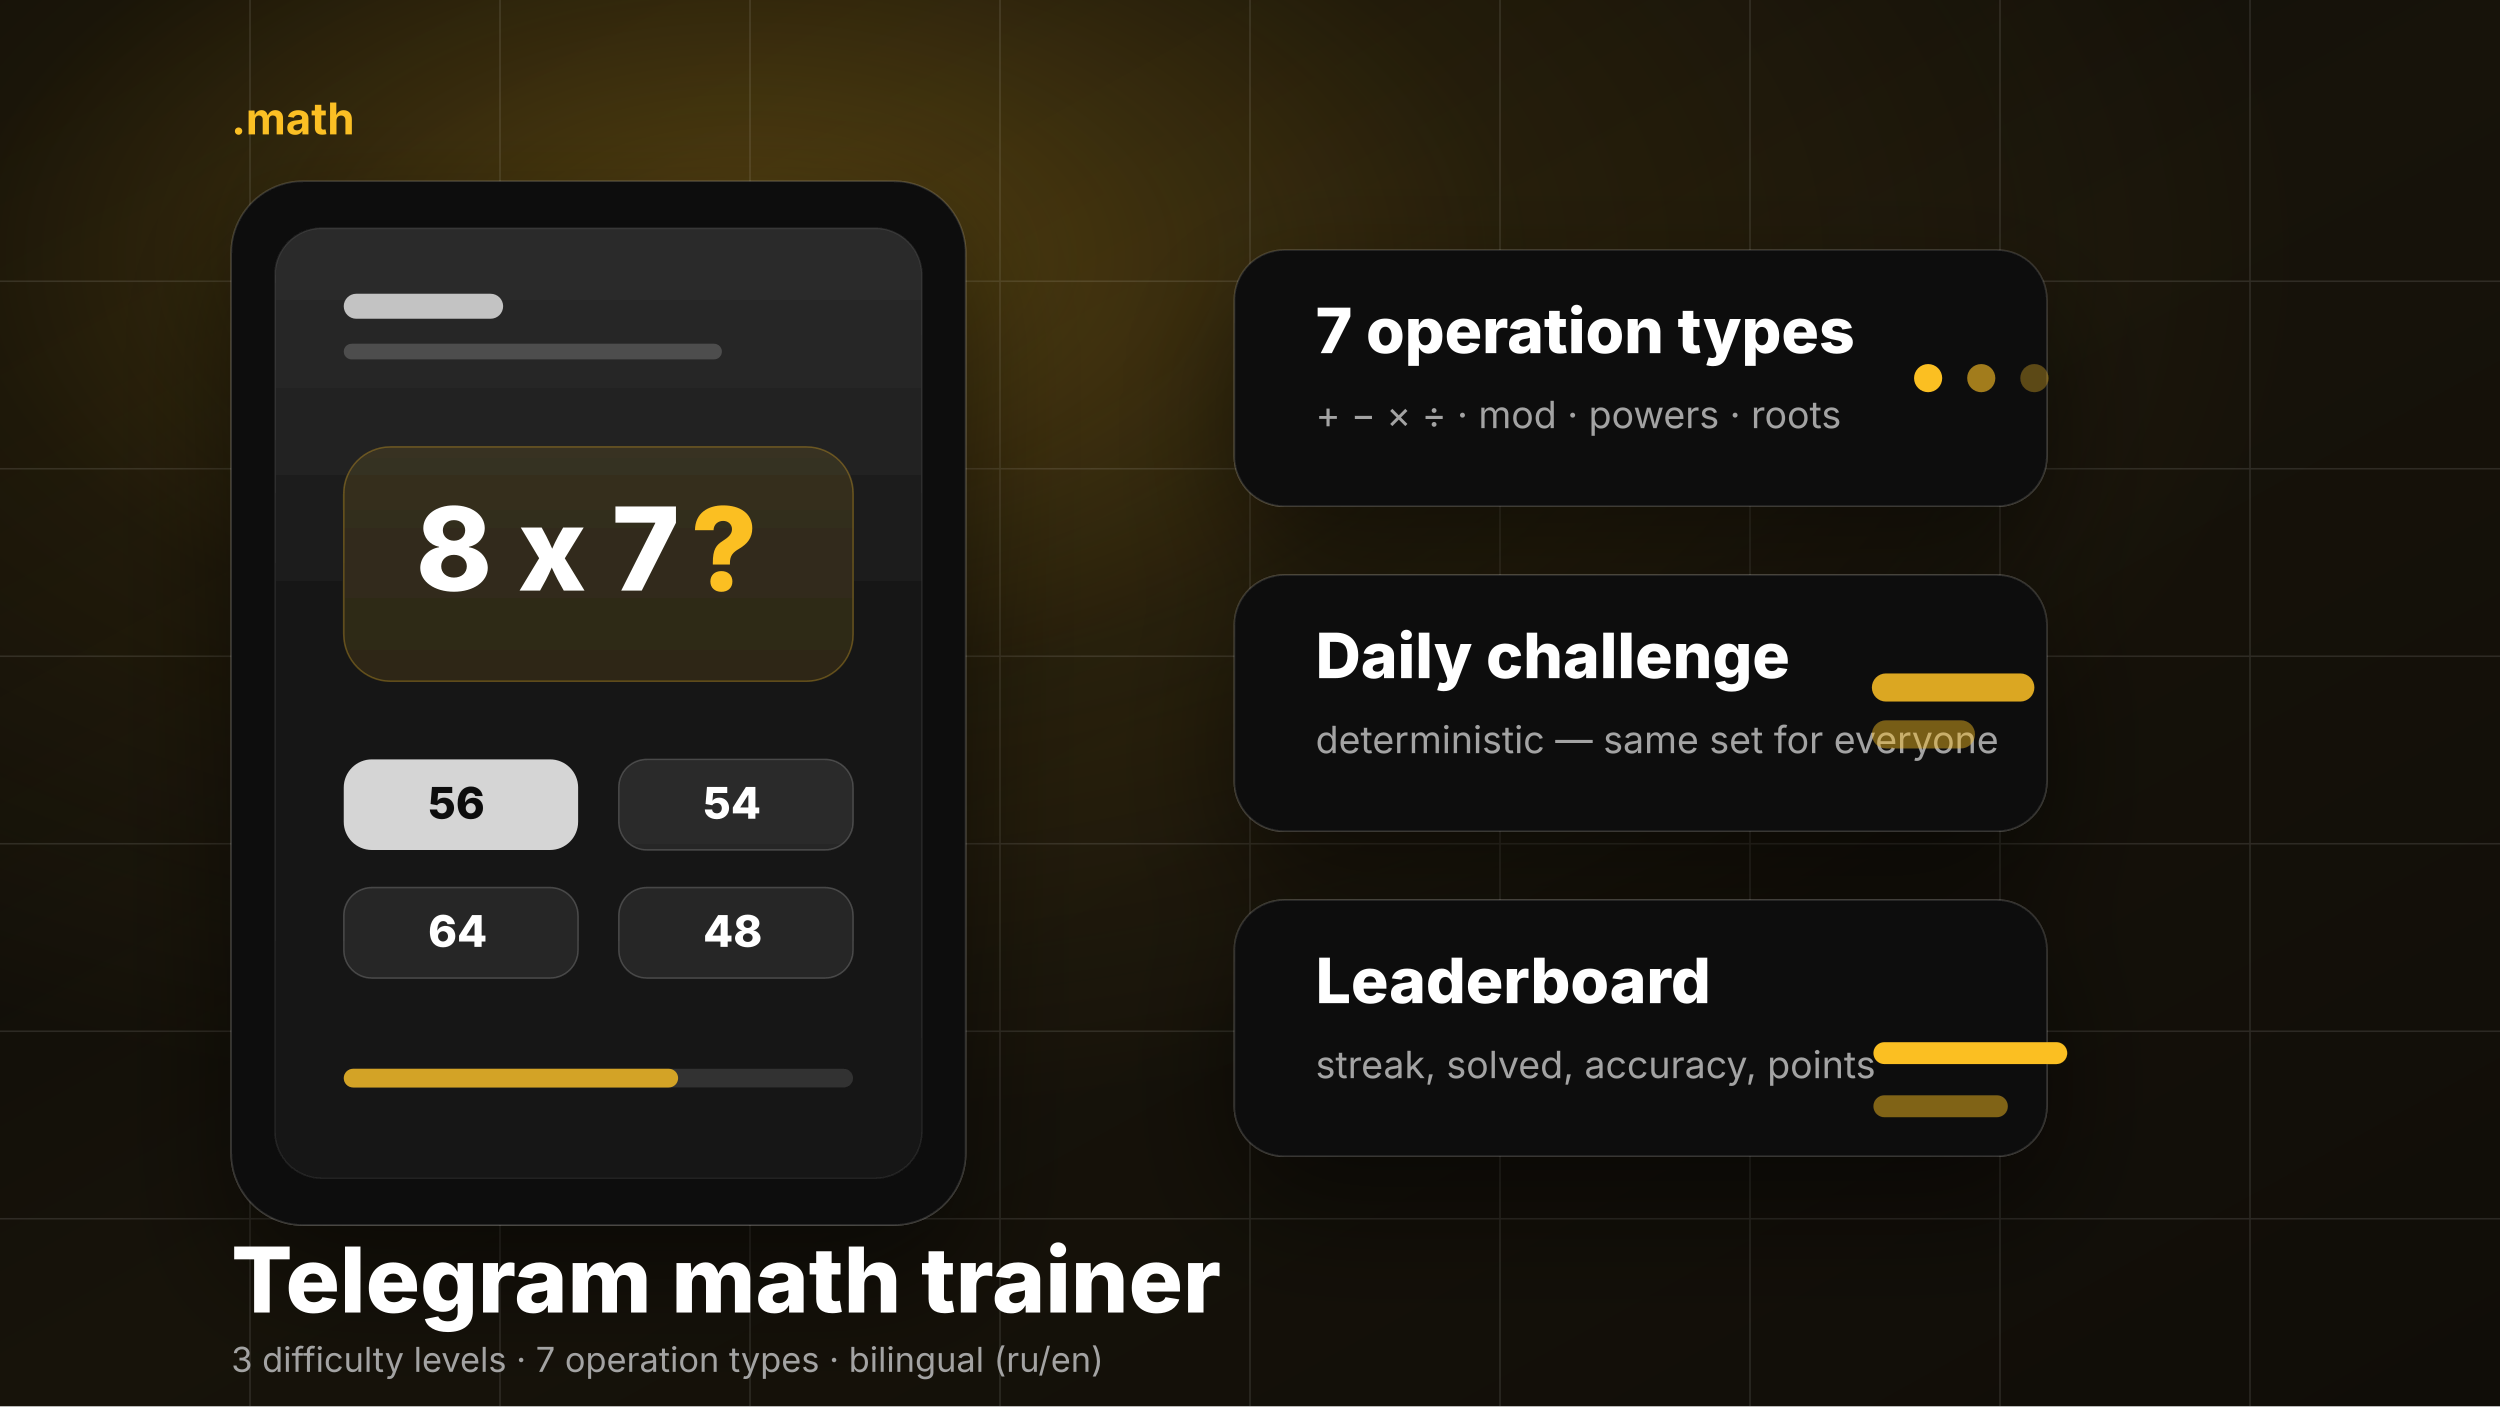
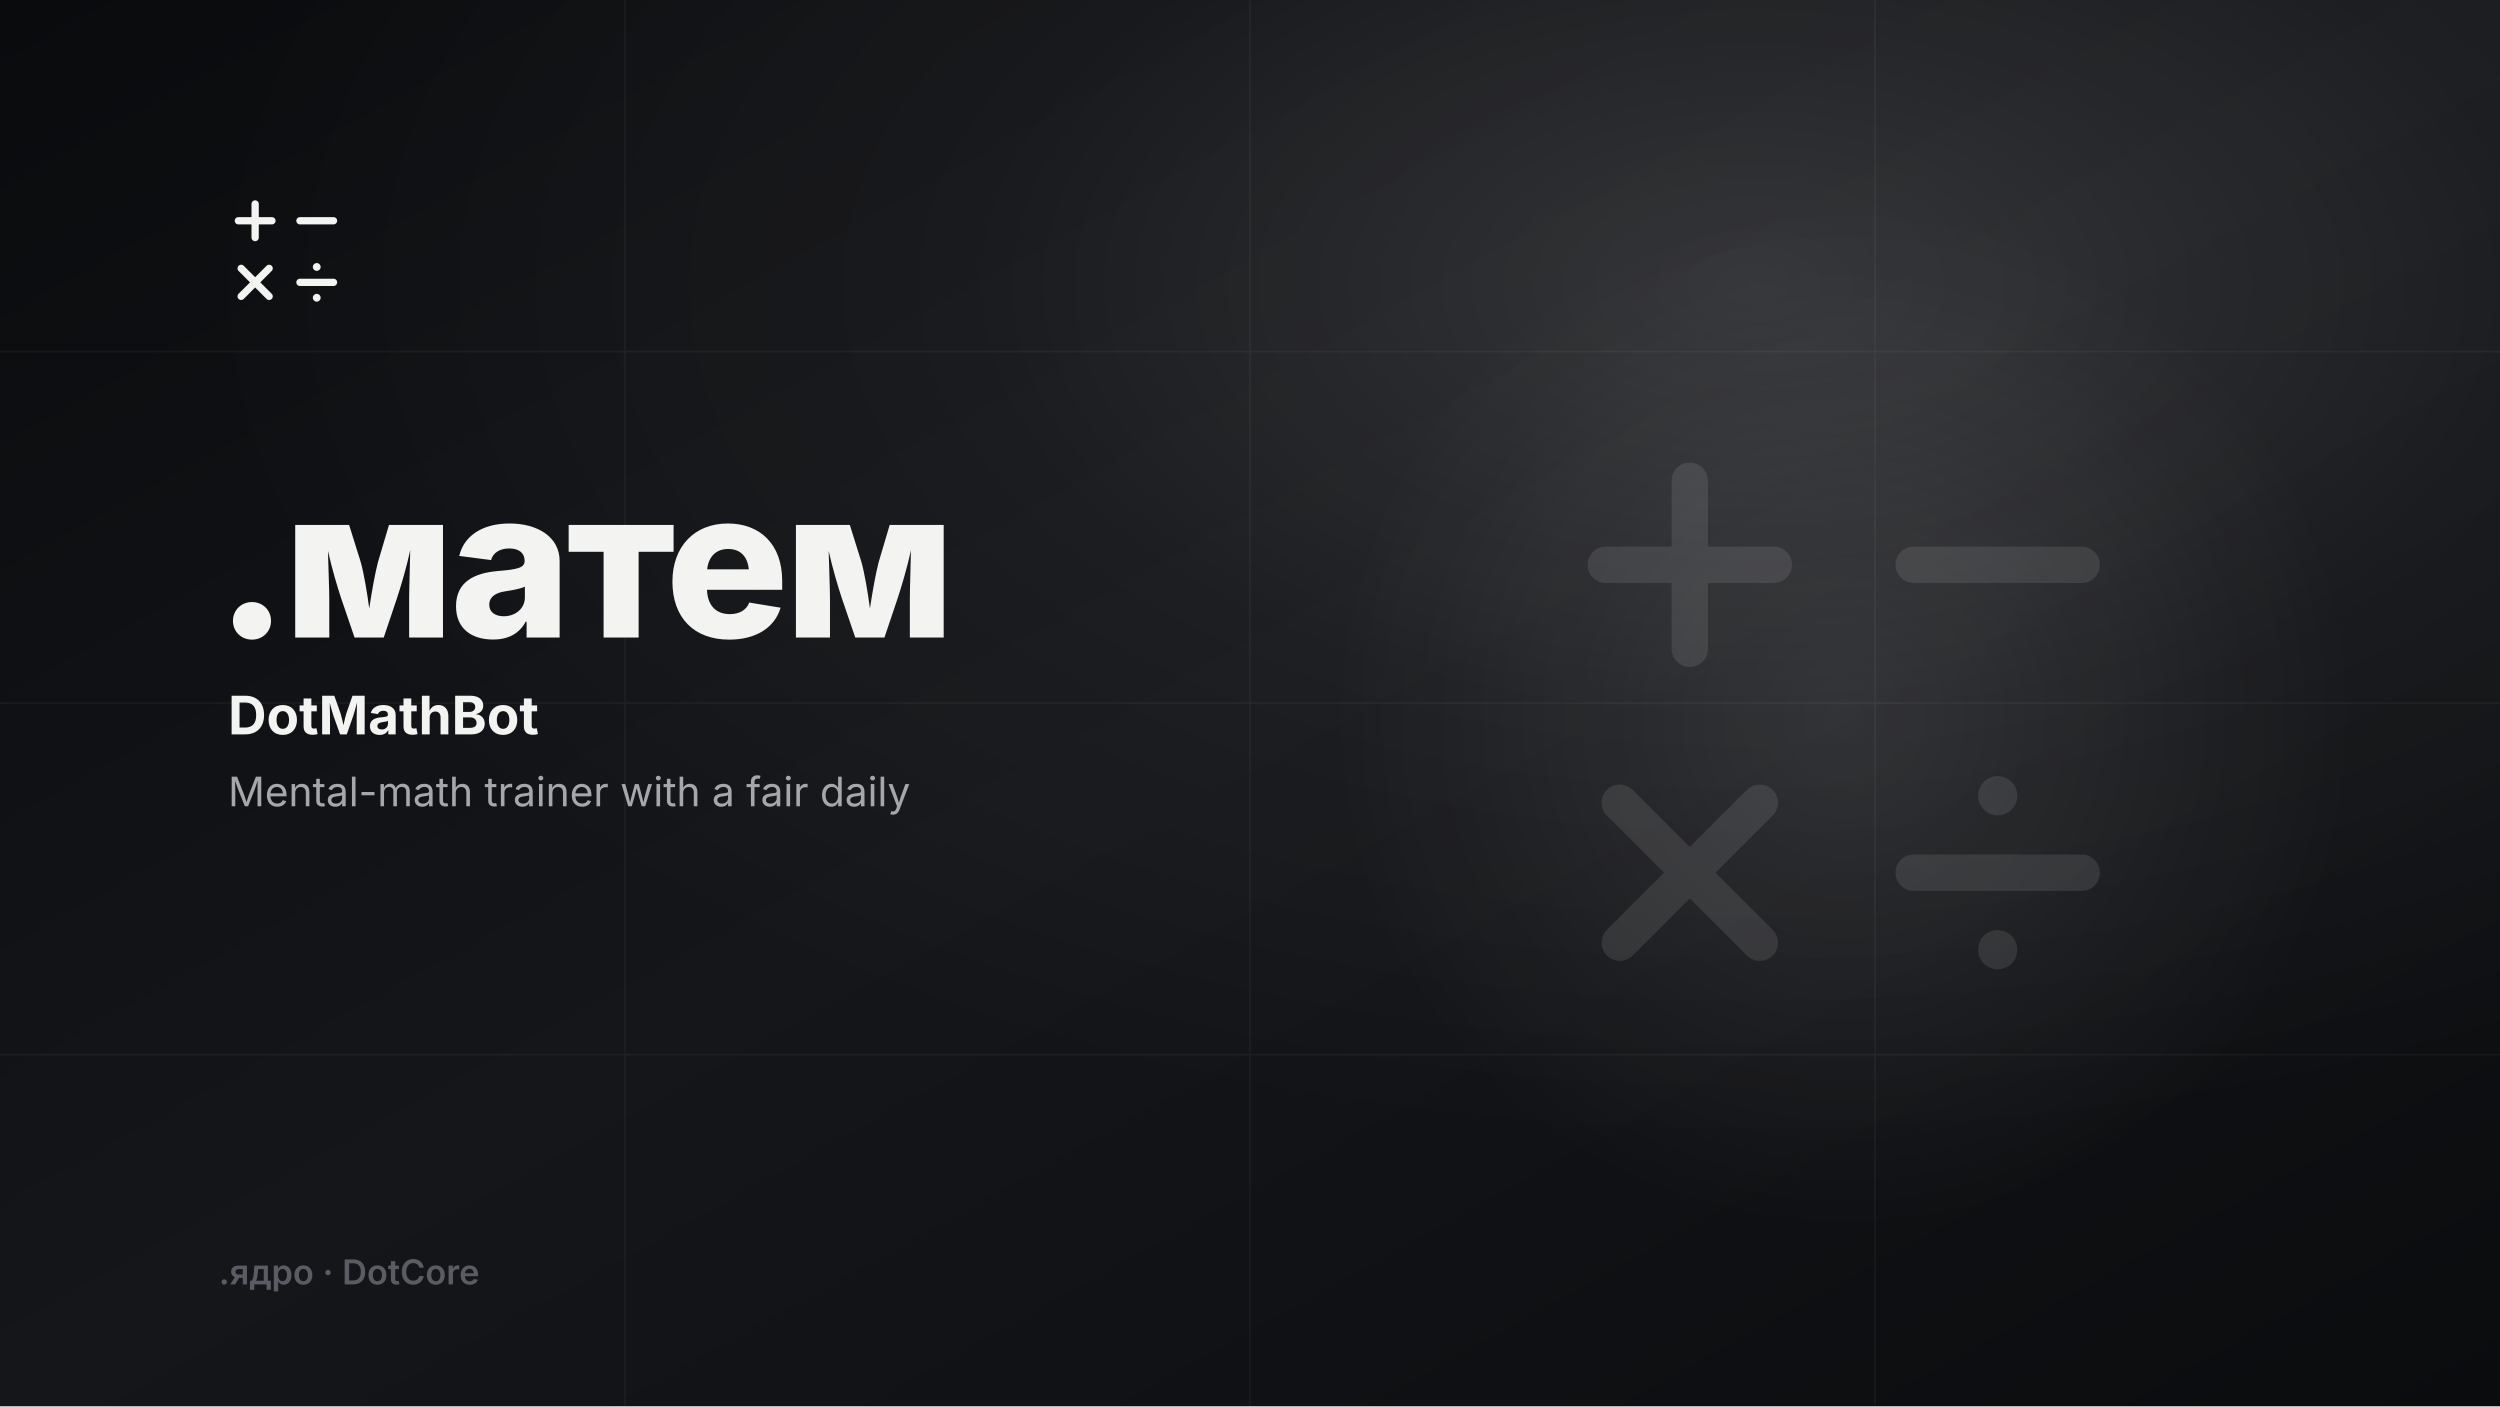
- <svg xmlns="http://www.w3.org/2000/svg" width="1600" height="900" viewBox="0 0 1600 900" role="img" aria-labelledby="title desc">
+ <svg xmlns="http://www.w3.org/2000/svg" width="1600" height="900" viewBox="0 0 1600 900" role="img" aria-labelledby="t d">
  <defs>
    <linearGradient id="bg" x1="0" y1="0" x2="1" y2="1">
-       <stop offset="0" stop-color="#060606" />
-       <stop offset="0.5" stop-color="#17130a" />
-       <stop offset="1" stop-color="#100d08" />
+       <stop offset="0" stop-color="#0a0b0d" />
+       <stop offset="0.5" stop-color="#14161a" />
+       <stop offset="1" stop-color="#0b0c0e" />
    </linearGradient>
-     <radialGradient id="glow" cx="30%" cy="18%" r="62%">
-       <stop offset="0" stop-color="#fbbf24" stop-opacity="0.3" />
-       <stop offset="0.5" stop-color="#fbbf24" stop-opacity="0.08" />
-       <stop offset="1" stop-color="#fbbf24" stop-opacity="0" />
+     <radialGradient id="glow" cx="70%" cy="20%" r="62%">
+       <stop offset="0" stop-color="#ffffff" stop-opacity="0.14" />
+       <stop offset="0.5" stop-color="#ffffff" stop-opacity="0.04" />
+       <stop offset="1" stop-color="#ffffff" stop-opacity="0" />
    </radialGradient>
-     <filter id="softShadow" x="-20%" y="-20%" width="140%" height="140%">
-       <feDropShadow dx="0" dy="34" stdDeviation="38" flood-color="#000" flood-opacity="0.5" />
-     </filter>
-     <linearGradient id="glass" x1="0" y1="0" x2="0" y2="1">
-       <stop offset="0" stop-color="#ffffff" stop-opacity="0.12" />
-       <stop offset="0.4" stop-color="#ffffff" stop-opacity="0.035" />
-       <stop offset="1" stop-color="#ffffff" stop-opacity="0.012" />
-     </linearGradient>
+     <radialGradient id="halo" cx="50%" cy="50%" r="50%">
+       <stop offset="0" stop-color="#ffffff" stop-opacity="0.1" />
+       <stop offset="1" stop-color="#ffffff" stop-opacity="0" />
+     </radialGradient>
  </defs>
  <rect width="1600" height="900" fill="url(#bg)" />
  <rect width="1600" height="900" fill="url(#glow)" />
-   <g opacity="0.11" stroke="#ffffff" stroke-width="1">
-     <path d="M0 180 H1600M0 300 H1600M0 420 H1600M0 540 H1600M0 660 H1600M0 780 H1600" />
-     <path d="M160 0 V900M320 0 V900M480 0 V900M640 0 V900M800 0 V900M960 0 V900M1120 0 V900M1280 0 V900M1440 0 V900" />
+   <g opacity="0.045" stroke="#ffffff" stroke-width="1">
+     <path d="M0 225 H1600 M0 450 H1600 M0 675 H1600 M400 0 V900 M800 0 V900 M1200 0 V900" />
  </g>
-   <g filter="url(#softShadow)">
-     <rect x="148" y="116" width="470" height="668" rx="46" fill="#101010" stroke="#ffffff" stroke-opacity="0.14" />
-     <rect x="176" y="146" width="414" height="608" rx="30" fill="url(#glass)" stroke="#ffffff" stroke-opacity="0.08" />
-     <rect x="220" y="188" width="102" height="16" rx="8" fill="#ffffff" fill-opacity="0.72" />
-     <rect x="220" y="220" width="242" height="10" rx="5" fill="#ffffff" fill-opacity="0.18" />
-     <rect x="220" y="286" width="326" height="150" rx="30" fill="#fbbf24" fill-opacity="0.1" stroke="#fbbf24" stroke-opacity="0.3" />
-     <text x="266" y="378" fill="#ffffff" font-size="74" font-family="Inter, Arial, sans-serif" font-weight="800">8 x 7</text>
-     <text x="442" y="378" fill="#fbbf24" font-size="74" font-family="Inter, Arial, sans-serif" font-weight="800">?</text>
-     <g transform="translate(220 486)" font-family="Inter, Arial, sans-serif">
-       <rect x="0" y="0" width="150" height="58" rx="18" fill="#ffffff" fill-opacity="0.82" />
-       <text x="54" y="38" font-size="28" font-weight="800" fill="#111111">56</text>
-       <rect x="176" y="0" width="150" height="58" rx="18" fill="#ffffff" fill-opacity="0.08" stroke="#ffffff" stroke-opacity="0.18" />
-       <text x="230" y="38" font-size="28" font-weight="800" fill="#ffffff">54</text>
-       <rect x="0" y="82" width="150" height="58" rx="18" fill="#ffffff" fill-opacity="0.08" stroke="#ffffff" stroke-opacity="0.18" />
-       <text x="54" y="120" font-size="28" font-weight="800" fill="#ffffff">64</text>
-       <rect x="176" y="82" width="150" height="58" rx="18" fill="#ffffff" fill-opacity="0.08" stroke="#ffffff" stroke-opacity="0.18" />
-       <text x="230" y="120" font-size="28" font-weight="800" fill="#ffffff">48</text>
+   <circle cx="1180" cy="460" r="330" fill="url(#halo)" />
+   <svg x="965" y="245" width="430" height="430" viewBox="0 0 48 48">
+     <g opacity="0.1" fill="none" stroke="#ffffff" stroke-width="2.6" stroke-linecap="round" stroke-linejoin="round">
+       <path d="M13 7 V19 M7 13 H19" />
+       <path d="M29 13 H41" />
+       <path d="M8 30 L18 40 M18 30 L8 40" />
+       <path d="M29 35 H41" />
+       <circle cx="35" cy="29.5" r="1.4" fill="#ffffff" stroke="none" />
+       <circle cx="35" cy="40.5" r="1.4" fill="#ffffff" stroke="none" />
    </g>
-     <rect x="220" y="684" width="326" height="12" rx="6" fill="#ffffff" fill-opacity="0.12" />
-     <rect x="220" y="684" width="214" height="12" rx="6" fill="#fbbf24" fill-opacity="0.8" />
-   </g>
-   <g filter="url(#softShadow)" font-family="Inter, Arial, sans-serif">
-     <rect x="790" y="160" width="520" height="164" rx="32" fill="#101010" stroke="#ffffff" stroke-opacity="0.13" />
-     <rect x="790" y="368" width="520" height="164" rx="32" fill="#101010" stroke="#ffffff" stroke-opacity="0.13" />
-     <rect x="790" y="576" width="520" height="164" rx="32" fill="#101010" stroke="#ffffff" stroke-opacity="0.13" />
-     <text x="842" y="226" font-size="40" font-weight="800" fill="#ffffff">7 operation types</text>
-     <text x="842" y="274" font-size="24" fill="#a3a3a3">+  −  ×  ÷  ·  mod  ·  powers  ·  roots</text>
-     <text x="842" y="434" font-size="40" font-weight="800" fill="#ffffff">Daily challenge</text>
-     <text x="842" y="482" font-size="24" fill="#a3a3a3">deterministic — same set for everyone</text>
-     <text x="842" y="642" font-size="40" font-weight="800" fill="#ffffff">Leaderboard</text>
-     <text x="842" y="690" font-size="24" fill="#a3a3a3">streak, solved, accuracy, points</text>
-     <g fill="#fbbf24">
-       <circle cx="1234" cy="242" r="9" />
-       <circle cx="1268" cy="242" r="9" opacity="0.62" />
-       <circle cx="1302" cy="242" r="9" opacity="0.32" />
-       <rect x="1198" y="431" width="104" height="18" rx="9" opacity="0.86" />
-       <rect x="1198" y="461" width="66" height="18" rx="9" opacity="0.44" />
-       <path d="M1206 674 h110" stroke="#fbbf24" stroke-width="14" stroke-linecap="round" />
-       <path d="M1206 708 h72" stroke="#fbbf24" stroke-width="14" stroke-linecap="round" opacity="0.48" />
+   </svg>
+   <svg x="140" y="118" width="86" height="86" viewBox="0 0 48 48">
+     <g fill="none" stroke="#f3f3f1" stroke-width="2.6" stroke-linecap="round" stroke-linejoin="round">
+       <path d="M13 7 V19 M7 13 H19" />
+       <path d="M29 13 H41" />
+       <path d="M8 30 L18 40 M18 30 L8 40" />
+       <path d="M29 35 H41" />
+       <circle cx="35" cy="29.5" r="1.4" fill="#f3f3f1" stroke="none" />
+       <circle cx="35" cy="40.5" r="1.4" fill="#f3f3f1" stroke="none" />
    </g>
-   </g>
-   <g font-family="Inter, Arial, sans-serif">
-     <text x="148" y="86" font-size="28" fill="#fbbf24" font-weight="700">.math</text>
-     <text x="148" y="840" font-size="58" fill="#ffffff" font-weight="800">Telegram math trainer</text>
-     <text x="148" y="878" font-size="22" fill="#a3a3a3">3 difficulty levels · 7 operation types · bilingual (ru/en)</text>
-   </g>
+   </svg>
+   <text x="138" y="408" font-family="Inter, Arial, sans-serif" font-size="132" font-weight="800" fill="#f3f3f1" letter-spacing="-3">.матем</text>
+   <text x="146" y="470" font-family="Inter, Arial, sans-serif" font-size="34" font-weight="700" fill="#f3f3f1">DotMathBot</text>
+   <text x="146" y="516" font-family="Inter, Arial, sans-serif" font-size="26" fill="#a6a7ab">Mental-math trainer with a fair daily</text>
+   <text x="140" y="822" font-family="Inter, Arial, sans-serif" font-size="22" font-weight="600" fill="#5a5c63">.ядро · DotCore</text>
</svg>
